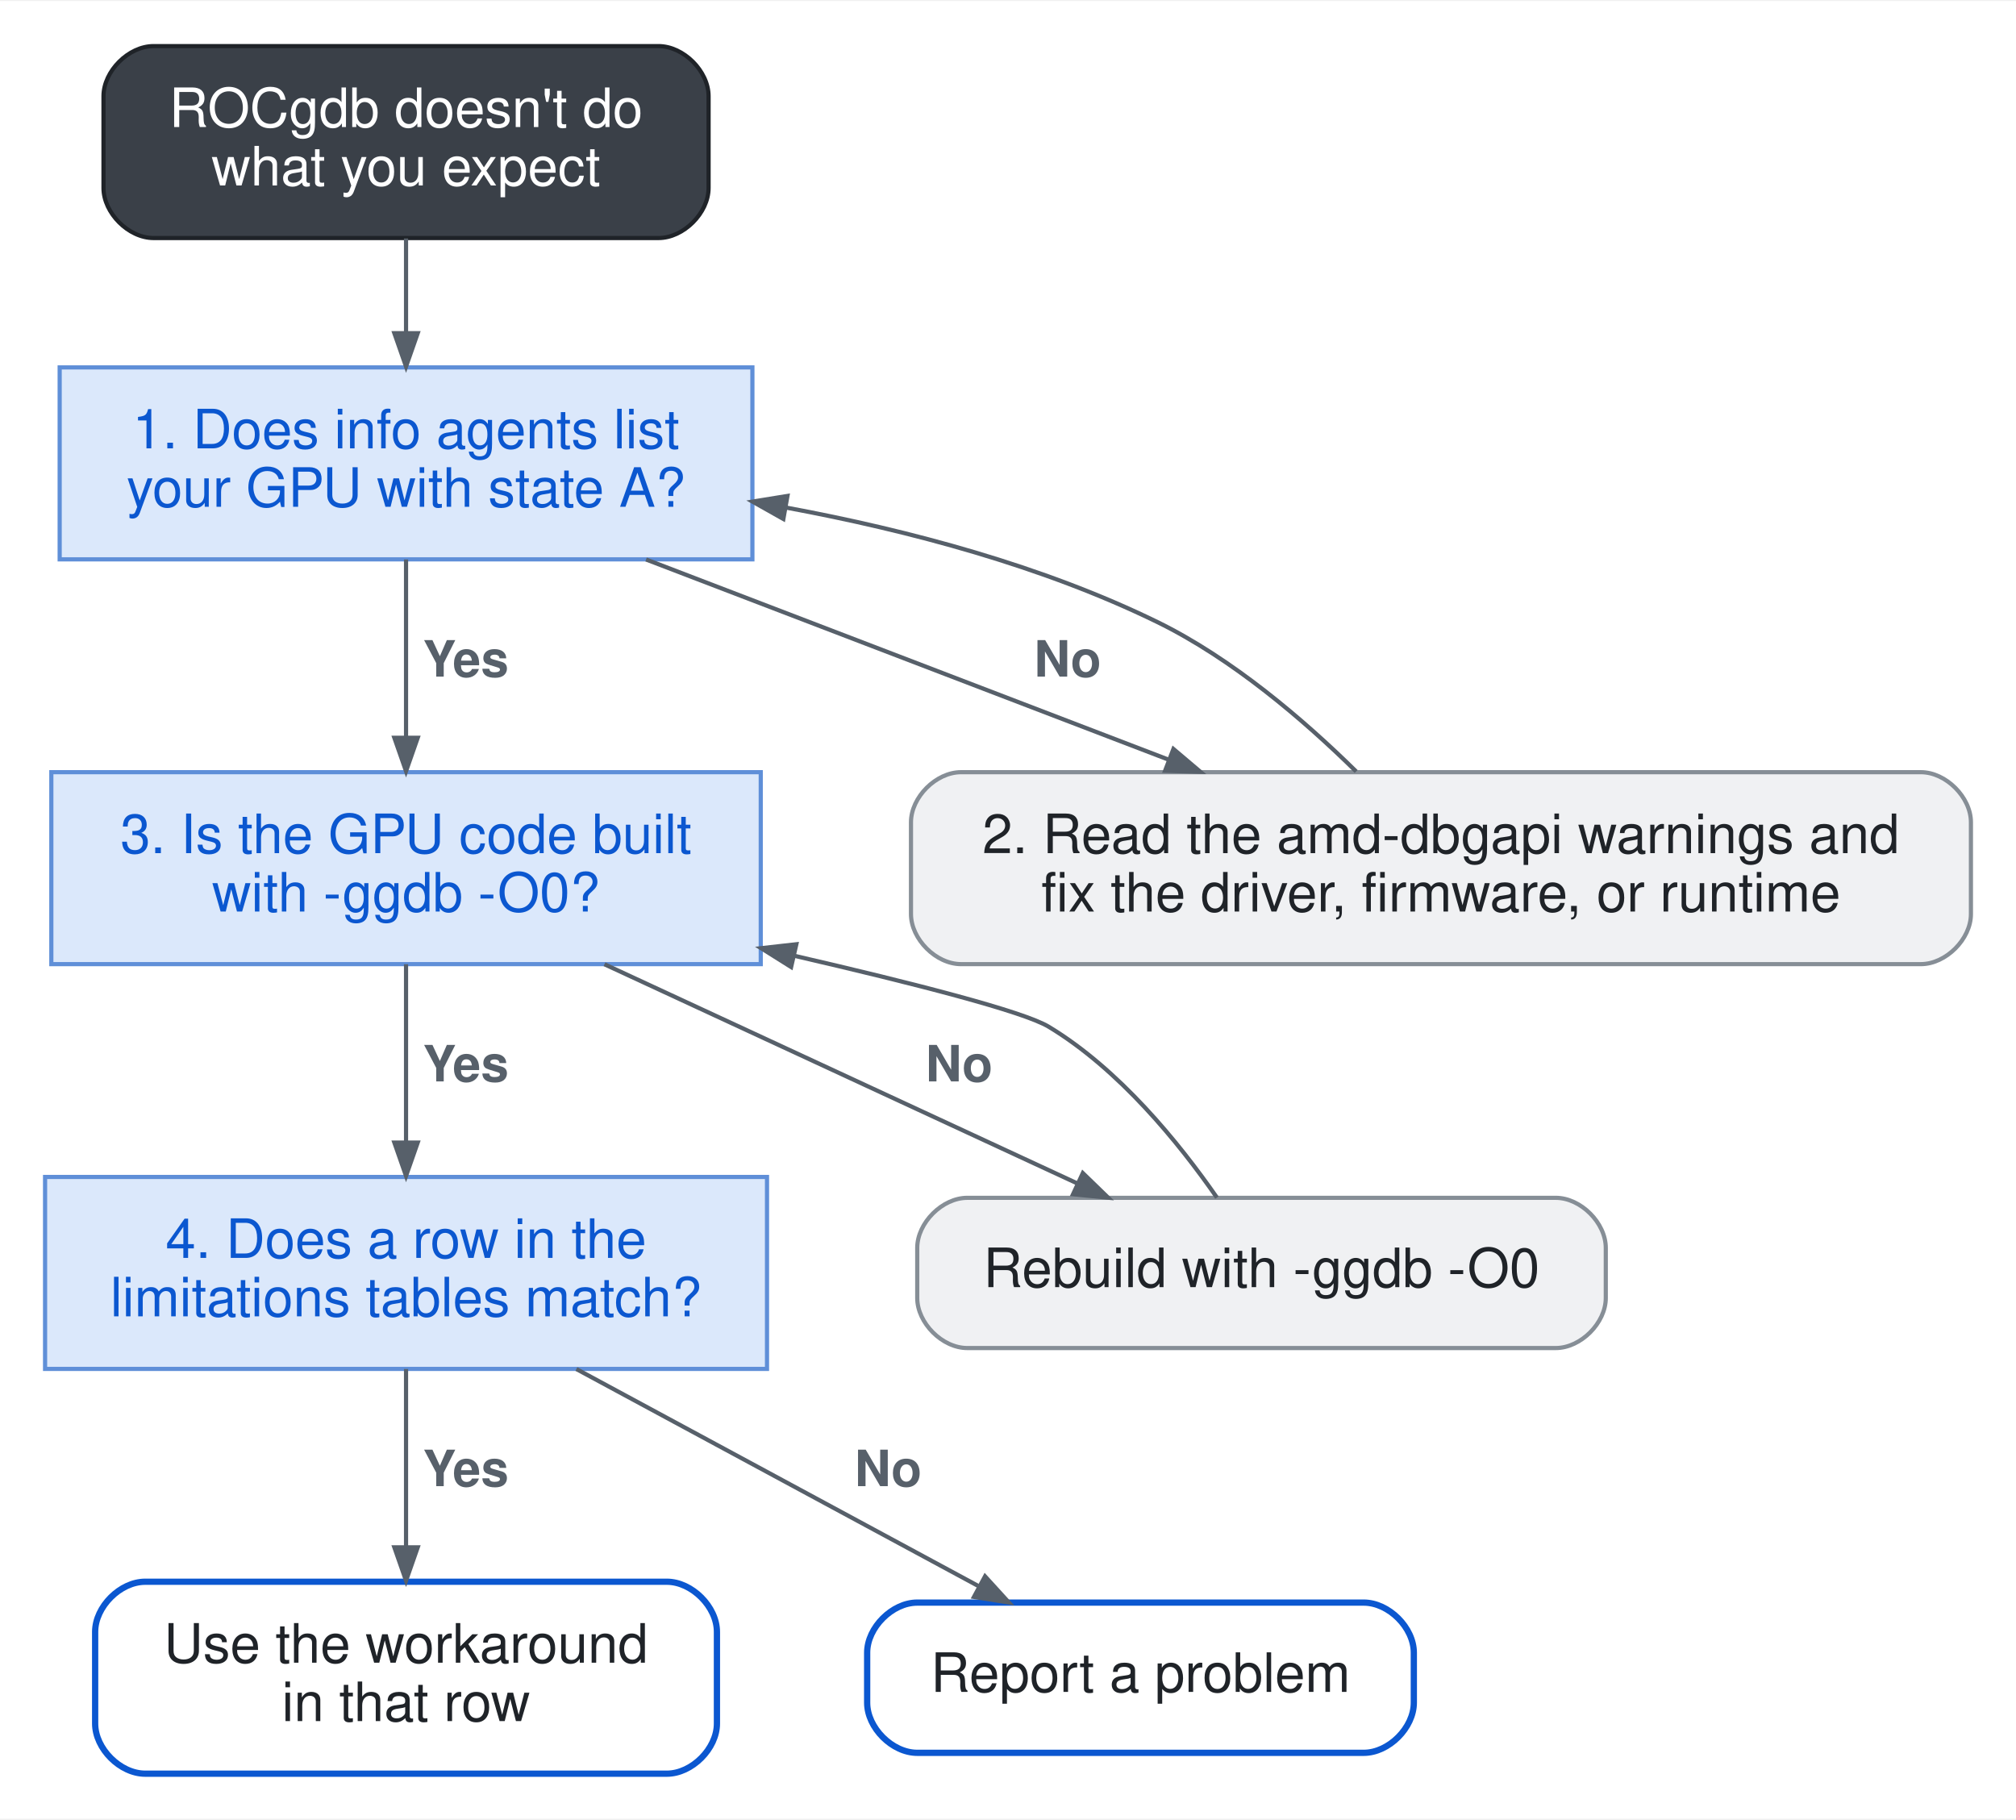
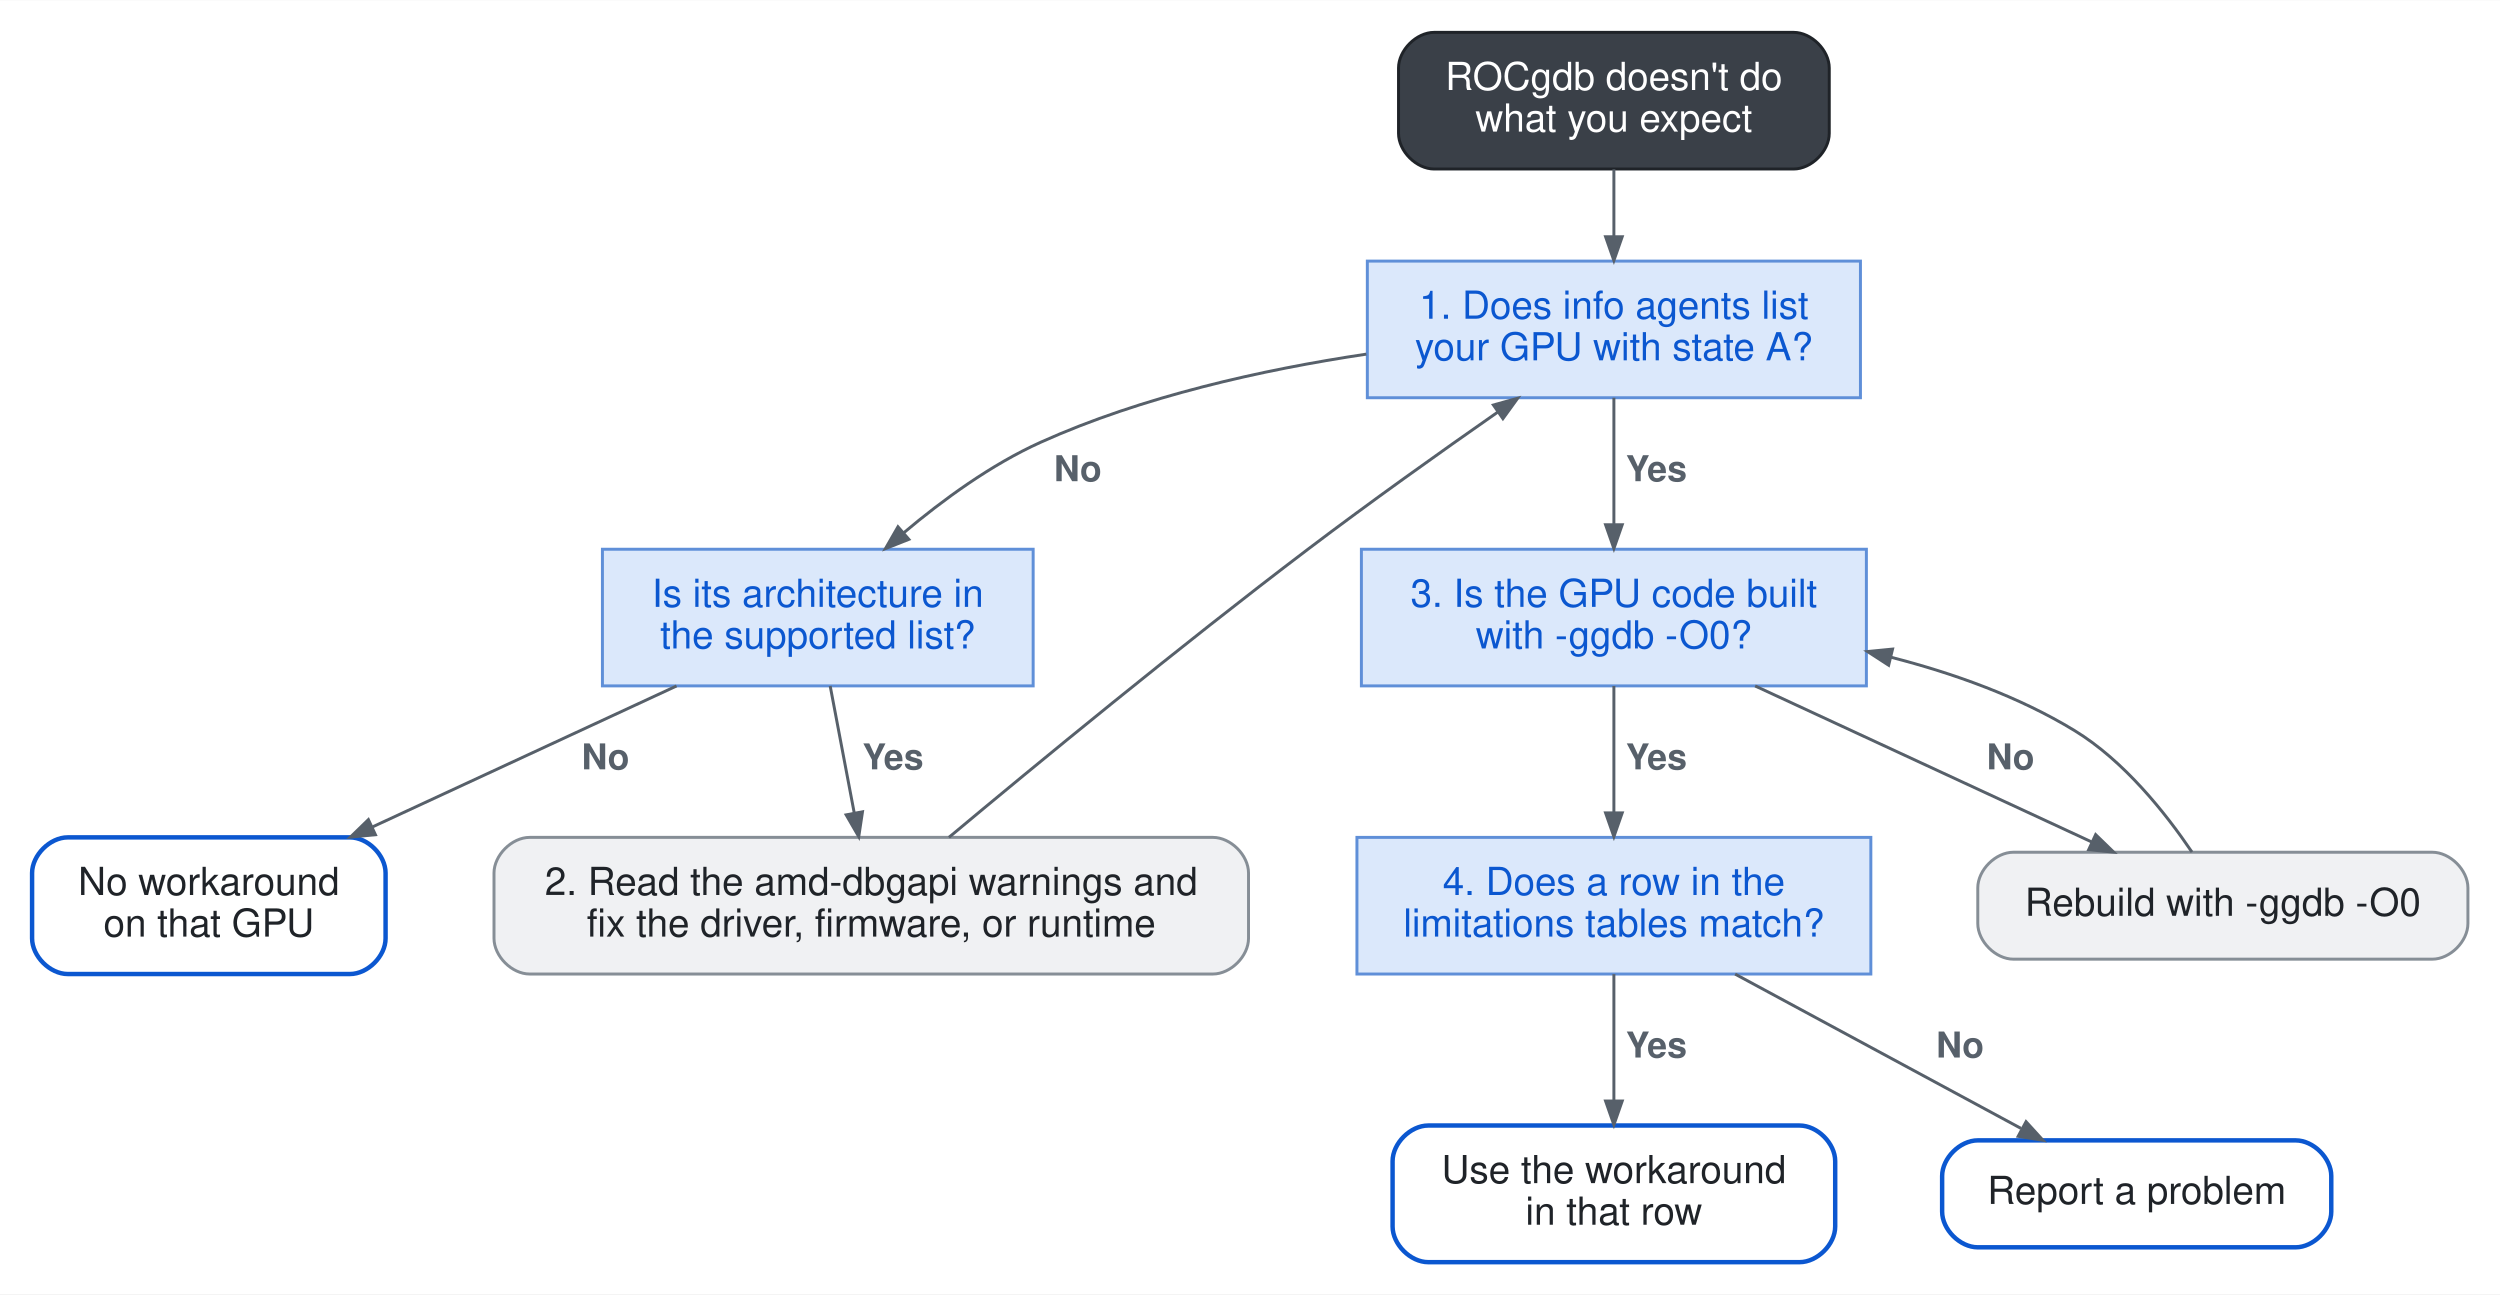
- <svg xmlns="http://www.w3.org/2000/svg" role="img" aria-labelledby="t d" width="483pt" height="436pt" viewBox="0.00 0.00 483.10 435.60">
+ <svg xmlns="http://www.w3.org/2000/svg" role="img" aria-labelledby="t d" width="842pt" height="436pt" viewBox="0.00 0.00 841.60 435.60">
  <g id="graph0" class="graph" transform="scale(1 1) rotate(0) translate(10.8 424.8)">
-     <polygon fill="white" stroke="transparent" points="-10.8,10.8 -10.8,-424.8 472.3,-424.8 472.3,10.8 -10.8,10.8" />
+     <polygon fill="white" stroke="transparent" points="-10.8,10.8 -10.8,-424.8 830.8,-424.8 830.8,10.8 -10.8,10.8" />
    <g id="node1" class="node">
-       <path fill="#3a4048" stroke="#1f2328" d="M147,-414C147,-414 26,-414 26,-414 20,-414 14,-408 14,-402 14,-402 14,-380 14,-380 14,-374 20,-368 26,-368 26,-368 147,-368 147,-368 153,-368 159,-374 159,-380 159,-380 159,-402 159,-402 159,-408 153,-414 147,-414" />
-       <text text-anchor="middle" x="86.5" y="-394.6" font-family="Helvetica,Arial,sans-serif" font-size="13.00" fill="#ffffff">ROCgdb doesn't do</text>
-       <text text-anchor="middle" x="86.5" y="-380.6" font-family="Helvetica,Arial,sans-serif" font-size="13.00" fill="#ffffff">what you expect</text>
+       <path fill="#3a4048" stroke="#1f2328" d="M593,-414C593,-414 472,-414 472,-414 466,-414 460,-408 460,-402 460,-402 460,-380 460,-380 460,-374 466,-368 472,-368 472,-368 593,-368 593,-368 599,-368 605,-374 605,-380 605,-380 605,-402 605,-402 605,-408 599,-414 593,-414" />
+       <text text-anchor="middle" x="532.5" y="-394.6" font-family="Helvetica,Arial,sans-serif" font-size="13.00" fill="#ffffff">ROCgdb doesn't do</text>
+       <text text-anchor="middle" x="532.5" y="-380.6" font-family="Helvetica,Arial,sans-serif" font-size="13.00" fill="#ffffff">what you expect</text>
    </g>
    <g id="node2" class="node">
-       <polygon fill="#dbe8fb" stroke="#5f8fd8" points="169.5,-337 3.5,-337 3.5,-291 169.5,-291 169.5,-337" />
-       <text text-anchor="middle" x="86.5" y="-317.6" font-family="Helvetica,Arial,sans-serif" font-size="13.00" fill="#0b57d0">1. Does info agents list</text>
-       <text text-anchor="middle" x="86.5" y="-303.6" font-family="Helvetica,Arial,sans-serif" font-size="13.00" fill="#0b57d0">your GPU with state A?</text>
+       <polygon fill="#dbe8fb" stroke="#5f8fd8" points="615.5,-337 449.5,-337 449.5,-291 615.5,-291 615.5,-337" />
+       <text text-anchor="middle" x="532.5" y="-317.6" font-family="Helvetica,Arial,sans-serif" font-size="13.00" fill="#0b57d0">1. Does info agents list</text>
+       <text text-anchor="middle" x="532.5" y="-303.6" font-family="Helvetica,Arial,sans-serif" font-size="13.00" fill="#0b57d0">your GPU with state A?</text>
    </g>
    <g id="edge1" class="edge">
-       <path fill="none" stroke="#57606a" d="M86.5,-367.9C86.5,-360.8 86.5,-352.79 86.5,-345.21" />
-       <polygon fill="#57606a" stroke="#57606a" points="89.3,-345.2 86.5,-337.2 83.7,-345.2 89.3,-345.2" />
+       <path fill="none" stroke="#57606a" d="M532.5,-367.9C532.5,-360.8 532.5,-352.79 532.5,-345.21" />
+       <polygon fill="#57606a" stroke="#57606a" points="535.3,-345.2 532.5,-337.2 529.7,-345.2 535.3,-345.2" />
    </g>
    <g id="node3" class="node">
-       <polygon fill="#dbe8fb" stroke="#5f8fd8" points="171.5,-240 1.5,-240 1.5,-194 171.5,-194 171.5,-240" />
-       <text text-anchor="middle" x="86.5" y="-220.6" font-family="Helvetica,Arial,sans-serif" font-size="13.00" fill="#0b57d0">3. Is the GPU code built</text>
-       <text text-anchor="middle" x="86.5" y="-206.6" font-family="Helvetica,Arial,sans-serif" font-size="13.00" fill="#0b57d0">with -ggdb -O0?</text>
+       <polygon fill="#dbe8fb" stroke="#5f8fd8" points="337,-240 192,-240 192,-194 337,-194 337,-240" />
+       <text text-anchor="middle" x="264.5" y="-220.6" font-family="Helvetica,Arial,sans-serif" font-size="13.00" fill="#0b57d0">Is its architecture in</text>
+       <text text-anchor="middle" x="264.5" y="-206.6" font-family="Helvetica,Arial,sans-serif" font-size="13.00" fill="#0b57d0">the supported list?</text>
+     </g>
+     <g id="edge2" class="edge">
+       <path fill="none" stroke="#57606a" d="M449.16,-305.68C414.15,-300.44 373.71,-291.43 339.5,-276 322.87,-268.5 306.58,-256.61 293.45,-245.55" />
+       <polygon fill="#57606a" stroke="#57606a" points="295.15,-243.33 287.27,-240.21 291.49,-247.56 295.15,-243.33" />
+       <text text-anchor="start" x="344" y="-262.9" font-family="Helvetica,Arial,sans-serif" font-weight="bold" font-size="12.00" fill="#57606a">No</text>
+     </g>
+     <g id="node4" class="node">
+       <polygon fill="#dbe8fb" stroke="#5f8fd8" points="617.5,-240 447.5,-240 447.5,-194 617.5,-194 617.5,-240" />
+       <text text-anchor="middle" x="532.5" y="-220.6" font-family="Helvetica,Arial,sans-serif" font-size="13.00" fill="#0b57d0">3. Is the GPU code built</text>
+       <text text-anchor="middle" x="532.5" y="-206.6" font-family="Helvetica,Arial,sans-serif" font-size="13.00" fill="#0b57d0">with -ggdb -O0?</text>
+     </g>
+     <g id="edge6" class="edge">
+       <path fill="none" stroke="#57606a" d="M532.5,-290.97C532.5,-278.35 532.5,-262.32 532.5,-248.51" />
+       <polygon fill="#57606a" stroke="#57606a" points="535.3,-248.24 532.5,-240.24 529.7,-248.24 535.3,-248.24" />
+       <text text-anchor="start" x="536.5" y="-262.9" font-family="Helvetica,Arial,sans-serif" font-weight="bold" font-size="12.00" fill="#57606a">Yes</text>
+     </g>
+     <g id="node6" class="node">
+       <path fill="#f0f1f3" stroke="#868e96" d="M397.5,-143C397.5,-143 167.5,-143 167.5,-143 161.5,-143 155.5,-137 155.5,-131 155.5,-131 155.5,-109 155.5,-109 155.5,-103 161.5,-97 167.5,-97 167.5,-97 397.5,-97 397.5,-97 403.5,-97 409.5,-103 409.5,-109 409.5,-109 409.5,-131 409.5,-131 409.5,-137 403.5,-143 397.5,-143" />
+       <text text-anchor="middle" x="282.5" y="-123.6" font-family="Helvetica,Arial,sans-serif" font-size="13.00" fill="#1f2328">2. Read the amd-dbgapi warnings and</text>
+       <text text-anchor="middle" x="282.5" y="-109.6" font-family="Helvetica,Arial,sans-serif" font-size="13.00" fill="#1f2328">fix the driver, firmware, or runtime</text>
+     </g>
+     <g id="edge3" class="edge">
+       <path fill="none" stroke="#57606a" d="M268.67,-193.97C271.09,-181.23 274.16,-165.02 276.79,-151.12" />
+       <polygon fill="#57606a" stroke="#57606a" points="279.55,-151.62 278.29,-143.24 274.05,-150.58 279.55,-151.62" />
+       <text text-anchor="start" x="279.5" y="-165.9" font-family="Helvetica,Arial,sans-serif" font-weight="bold" font-size="12.00" fill="#57606a">Yes</text>
+     </g>
+     <g id="node10" class="node">
+       <path fill="#ffffff" stroke="#0b57d0" stroke-width="1.5" d="M107,-143C107,-143 12,-143 12,-143 6,-143 0,-137 0,-131 0,-131 0,-109 0,-109 0,-103 6,-97 12,-97 12,-97 107,-97 107,-97 113,-97 119,-103 119,-109 119,-109 119,-131 119,-131 119,-137 113,-143 107,-143" />
+       <text text-anchor="middle" x="59.5" y="-123.6" font-family="Helvetica,Arial,sans-serif" font-size="13.00" fill="#1f2328">No workaround</text>
+       <text text-anchor="middle" x="59.5" y="-109.6" font-family="Helvetica,Arial,sans-serif" font-size="13.00" fill="#1f2328">on that GPU</text>
    </g>
    <g id="edge4" class="edge">
-       <path fill="none" stroke="#57606a" d="M86.5,-290.97C86.5,-278.35 86.5,-262.32 86.5,-248.51" />
-       <polygon fill="#57606a" stroke="#57606a" points="89.3,-248.24 86.5,-240.24 83.7,-248.24 89.3,-248.24" />
-       <text text-anchor="start" x="90.5" y="-262.9" font-family="Helvetica,Arial,sans-serif" font-weight="bold" font-size="12.00" fill="#57606a">Yes</text>
+       <path fill="none" stroke="#57606a" d="M216.95,-193.97C186.4,-179.81 146.6,-161.37 114.66,-146.56" />
+       <polygon fill="#57606a" stroke="#57606a" points="115.58,-143.9 107.14,-143.08 113.22,-148.98 115.58,-143.9" />
+       <text text-anchor="start" x="185" y="-165.9" font-family="Helvetica,Arial,sans-serif" font-weight="bold" font-size="12.00" fill="#57606a">No</text>
    </g>
    <g id="node5" class="node">
-       <path fill="#f0f1f3" stroke="#868e96" d="M449.5,-240C449.5,-240 219.5,-240 219.5,-240 213.5,-240 207.5,-234 207.5,-228 207.5,-228 207.5,-206 207.5,-206 207.5,-200 213.5,-194 219.5,-194 219.5,-194 449.5,-194 449.5,-194 455.5,-194 461.5,-200 461.5,-206 461.5,-206 461.5,-228 461.5,-228 461.5,-234 455.5,-240 449.5,-240" />
-       <text text-anchor="middle" x="334.5" y="-220.6" font-family="Helvetica,Arial,sans-serif" font-size="13.00" fill="#1f2328">2. Read the amd-dbgapi warnings and</text>
-       <text text-anchor="middle" x="334.5" y="-206.6" font-family="Helvetica,Arial,sans-serif" font-size="13.00" fill="#1f2328">fix the driver, firmware, or runtime</text>
+       <polygon fill="#dbe8fb" stroke="#5f8fd8" points="619,-143 446,-143 446,-97 619,-97 619,-143" />
+       <text text-anchor="middle" x="532.5" y="-123.6" font-family="Helvetica,Arial,sans-serif" font-size="13.00" fill="#0b57d0">4. Does a row in the</text>
+       <text text-anchor="middle" x="532.5" y="-109.6" font-family="Helvetica,Arial,sans-serif" font-size="13.00" fill="#0b57d0">limitations tables match?</text>
    </g>
-     <g id="edge2" class="edge">
-       <path fill="none" stroke="#57606a" d="M144.02,-290.97C181.45,-276.63 230.35,-257.9 269.23,-243" />
-       <polygon fill="#57606a" stroke="#57606a" points="270.39,-245.56 276.86,-240.08 268.39,-240.33 270.39,-245.56" />
-       <text text-anchor="start" x="237" y="-262.9" font-family="Helvetica,Arial,sans-serif" font-weight="bold" font-size="12.00" fill="#57606a">No</text>
+     <g id="edge9" class="edge">
+       <path fill="none" stroke="#57606a" d="M532.5,-193.97C532.5,-181.35 532.5,-165.32 532.5,-151.51" />
+       <polygon fill="#57606a" stroke="#57606a" points="535.3,-151.24 532.5,-143.24 529.7,-151.24 535.3,-151.24" />
+       <text text-anchor="start" x="536.5" y="-165.9" font-family="Helvetica,Arial,sans-serif" font-weight="bold" font-size="12.00" fill="#57606a">Yes</text>
    </g>
-     <g id="node4" class="node">
-       <polygon fill="#dbe8fb" stroke="#5f8fd8" points="173,-143 0,-143 0,-97 173,-97 173,-143" />
-       <text text-anchor="middle" x="86.5" y="-123.6" font-family="Helvetica,Arial,sans-serif" font-size="13.00" fill="#0b57d0">4. Does a row in the</text>
-       <text text-anchor="middle" x="86.5" y="-109.6" font-family="Helvetica,Arial,sans-serif" font-size="13.00" fill="#0b57d0">limitations tables match?</text>
+     <g id="node7" class="node">
+       <path fill="#f0f1f3" stroke="#868e96" d="M808,-138C808,-138 667,-138 667,-138 661,-138 655,-132 655,-126 655,-126 655,-114 655,-114 655,-108 661,-102 667,-102 667,-102 808,-102 808,-102 814,-102 820,-108 820,-114 820,-114 820,-126 820,-126 820,-132 814,-138 808,-138" />
+       <text text-anchor="middle" x="737.5" y="-116.6" font-family="Helvetica,Arial,sans-serif" font-size="13.00" fill="#1f2328">Rebuild with -ggdb -O0</text>
    </g>
    <g id="edge7" class="edge">
-       <path fill="none" stroke="#57606a" d="M86.5,-193.97C86.5,-181.35 86.5,-165.32 86.5,-151.51" />
-       <polygon fill="#57606a" stroke="#57606a" points="89.3,-151.24 86.5,-143.24 83.7,-151.24 89.3,-151.24" />
-       <text text-anchor="start" x="90.5" y="-165.9" font-family="Helvetica,Arial,sans-serif" font-weight="bold" font-size="12.00" fill="#57606a">Yes</text>
+       <path fill="none" stroke="#57606a" d="M580.05,-193.97C614.24,-178.12 660.03,-156.9 693.41,-141.43" />
+       <polygon fill="#57606a" stroke="#57606a" points="694.68,-143.93 700.76,-138.03 692.33,-138.85 694.68,-143.93" />
+       <text text-anchor="start" x="658" y="-165.9" font-family="Helvetica,Arial,sans-serif" font-weight="bold" font-size="12.00" fill="#57606a">No</text>
    </g>
-     <g id="node6" class="node">
-       <path fill="#f0f1f3" stroke="#868e96" d="M362,-138C362,-138 221,-138 221,-138 215,-138 209,-132 209,-126 209,-126 209,-114 209,-114 209,-108 215,-102 221,-102 221,-102 362,-102 362,-102 368,-102 374,-108 374,-114 374,-114 374,-126 374,-126 374,-132 368,-138 362,-138" />
-       <text text-anchor="middle" x="291.5" y="-116.6" font-family="Helvetica,Arial,sans-serif" font-size="13.00" fill="#1f2328">Rebuild with -ggdb -O0</text>
+     <g id="node8" class="node">
+       <path fill="#ffffff" stroke="#0b57d0" stroke-width="1.5" d="M595,-46C595,-46 470,-46 470,-46 464,-46 458,-40 458,-34 458,-34 458,-12 458,-12 458,-6 464,0 470,0 470,0 595,0 595,0 601,0 607,-6 607,-12 607,-12 607,-34 607,-34 607,-40 601,-46 595,-46" />
+       <text text-anchor="middle" x="532.5" y="-26.6" font-family="Helvetica,Arial,sans-serif" font-size="13.00" fill="#1f2328">Use the workaround</text>
+       <text text-anchor="middle" x="532.5" y="-12.6" font-family="Helvetica,Arial,sans-serif" font-size="13.00" fill="#1f2328">in that row</text>
+     </g>
+     <g id="edge10" class="edge">
+       <path fill="none" stroke="#57606a" d="M532.5,-96.97C532.5,-84.35 532.5,-68.32 532.5,-54.51" />
+       <polygon fill="#57606a" stroke="#57606a" points="535.3,-54.24 532.5,-46.24 529.7,-54.24 535.3,-54.24" />
+       <text text-anchor="start" x="536.5" y="-68.9" font-family="Helvetica,Arial,sans-serif" font-weight="bold" font-size="12.00" fill="#57606a">Yes</text>
+     </g>
+     <g id="node9" class="node">
+       <path fill="#ffffff" stroke="#0b57d0" stroke-width="1.5" d="M762,-41C762,-41 655,-41 655,-41 649,-41 643,-35 643,-29 643,-29 643,-17 643,-17 643,-11 649,-5 655,-5 655,-5 762,-5 762,-5 768,-5 774,-11 774,-17 774,-17 774,-29 774,-29 774,-35 768,-41 762,-41" />
+       <text text-anchor="middle" x="708.5" y="-19.6" font-family="Helvetica,Arial,sans-serif" font-size="13.00" fill="#1f2328">Report a problem</text>
+     </g>
+     <g id="edge11" class="edge">
+       <path fill="none" stroke="#57606a" d="M573.32,-96.97C602.31,-81.32 641,-60.43 669.56,-45.02" />
+       <polygon fill="#57606a" stroke="#57606a" points="671.25,-47.29 676.96,-41.03 668.59,-42.36 671.25,-47.29" />
+       <text text-anchor="start" x="641" y="-68.9" font-family="Helvetica,Arial,sans-serif" font-weight="bold" font-size="12.00" fill="#57606a">No</text>
    </g>
    <g id="edge5" class="edge">
-       <path fill="none" stroke="#57606a" d="M134.05,-193.97C168.24,-178.12 214.03,-156.9 247.41,-141.43" />
-       <polygon fill="#57606a" stroke="#57606a" points="248.68,-143.93 254.76,-138.03 246.33,-138.85 248.68,-143.93" />
-       <text text-anchor="start" x="211" y="-165.9" font-family="Helvetica,Arial,sans-serif" font-weight="bold" font-size="12.00" fill="#57606a">No</text>
-     </g>
-     <g id="node7" class="node">
-       <path fill="#ffffff" stroke="#0b57d0" stroke-width="1.5" d="M149,-46C149,-46 24,-46 24,-46 18,-46 12,-40 12,-34 12,-34 12,-12 12,-12 12,-6 18,0 24,0 24,0 149,0 149,0 155,0 161,-6 161,-12 161,-12 161,-34 161,-34 161,-40 155,-46 149,-46" />
-       <text text-anchor="middle" x="86.5" y="-26.6" font-family="Helvetica,Arial,sans-serif" font-size="13.00" fill="#1f2328">Use the workaround</text>
-       <text text-anchor="middle" x="86.5" y="-12.6" font-family="Helvetica,Arial,sans-serif" font-size="13.00" fill="#1f2328">in that row</text>
+       <path fill="none" stroke="#57606a" d="M308.65,-143.01C337.74,-167.3 386.32,-207.28 429.5,-240 450.28,-255.75 473.99,-272.63 493.42,-286.18" />
+       <polygon fill="#57606a" stroke="#57606a" points="491.94,-288.56 500.11,-290.83 495.14,-283.96 491.94,-288.56" />
    </g>
    <g id="edge8" class="edge">
-       <path fill="none" stroke="#57606a" d="M86.5,-96.97C86.5,-84.35 86.5,-68.32 86.5,-54.51" />
-       <polygon fill="#57606a" stroke="#57606a" points="89.3,-54.24 86.5,-46.24 83.7,-54.24 89.3,-54.24" />
-       <text text-anchor="start" x="90.5" y="-68.9" font-family="Helvetica,Arial,sans-serif" font-weight="bold" font-size="12.00" fill="#57606a">Yes</text>
-     </g>
-     <g id="node8" class="node">
-       <path fill="#ffffff" stroke="#0b57d0" stroke-width="1.5" d="M316,-41C316,-41 209,-41 209,-41 203,-41 197,-35 197,-29 197,-29 197,-17 197,-17 197,-11 203,-5 209,-5 209,-5 316,-5 316,-5 322,-5 328,-11 328,-17 328,-17 328,-29 328,-29 328,-35 322,-41 316,-41" />
-       <text text-anchor="middle" x="262.5" y="-19.6" font-family="Helvetica,Arial,sans-serif" font-size="13.00" fill="#1f2328">Report a problem</text>
-     </g>
-     <g id="edge9" class="edge">
-       <path fill="none" stroke="#57606a" d="M127.32,-96.97C156.31,-81.32 195,-60.43 223.56,-45.02" />
-       <polygon fill="#57606a" stroke="#57606a" points="225.25,-47.29 230.96,-41.03 222.59,-42.36 225.25,-47.29" />
-       <text text-anchor="start" x="194" y="-68.9" font-family="Helvetica,Arial,sans-serif" font-weight="bold" font-size="12.00" fill="#57606a">No</text>
-     </g>
-     <g id="edge3" class="edge">
-       <path fill="none" stroke="#57606a" d="M314.18,-240.17C301.61,-252.55 284.48,-267.21 266.5,-276 239.12,-289.38 207.11,-297.92 177.74,-303.38" />
-       <polygon fill="#57606a" stroke="#57606a" points="176.92,-300.68 169.53,-304.84 177.9,-306.2 176.92,-300.68" />
-     </g>
-     <g id="edge6" class="edge">
-       <path fill="none" stroke="#57606a" d="M280.82,-138.05C271.69,-151.21 257.38,-168.82 240.5,-179 234.45,-182.65 208.42,-189.34 179.43,-196.03" />
-       <polygon fill="#57606a" stroke="#57606a" points="178.78,-193.31 171.6,-197.82 180.03,-198.77 178.78,-193.31" />
+       <path fill="none" stroke="#57606a" d="M727.1,-138.06C718.2,-151.22 704.19,-168.84 687.5,-179 668.87,-190.34 647.02,-198.2 625.7,-203.66" />
+       <polygon fill="#57606a" stroke="#57606a" points="624.99,-200.95 617.88,-205.56 626.31,-206.39 624.99,-200.95" />
    </g>
  </g>
</svg>
